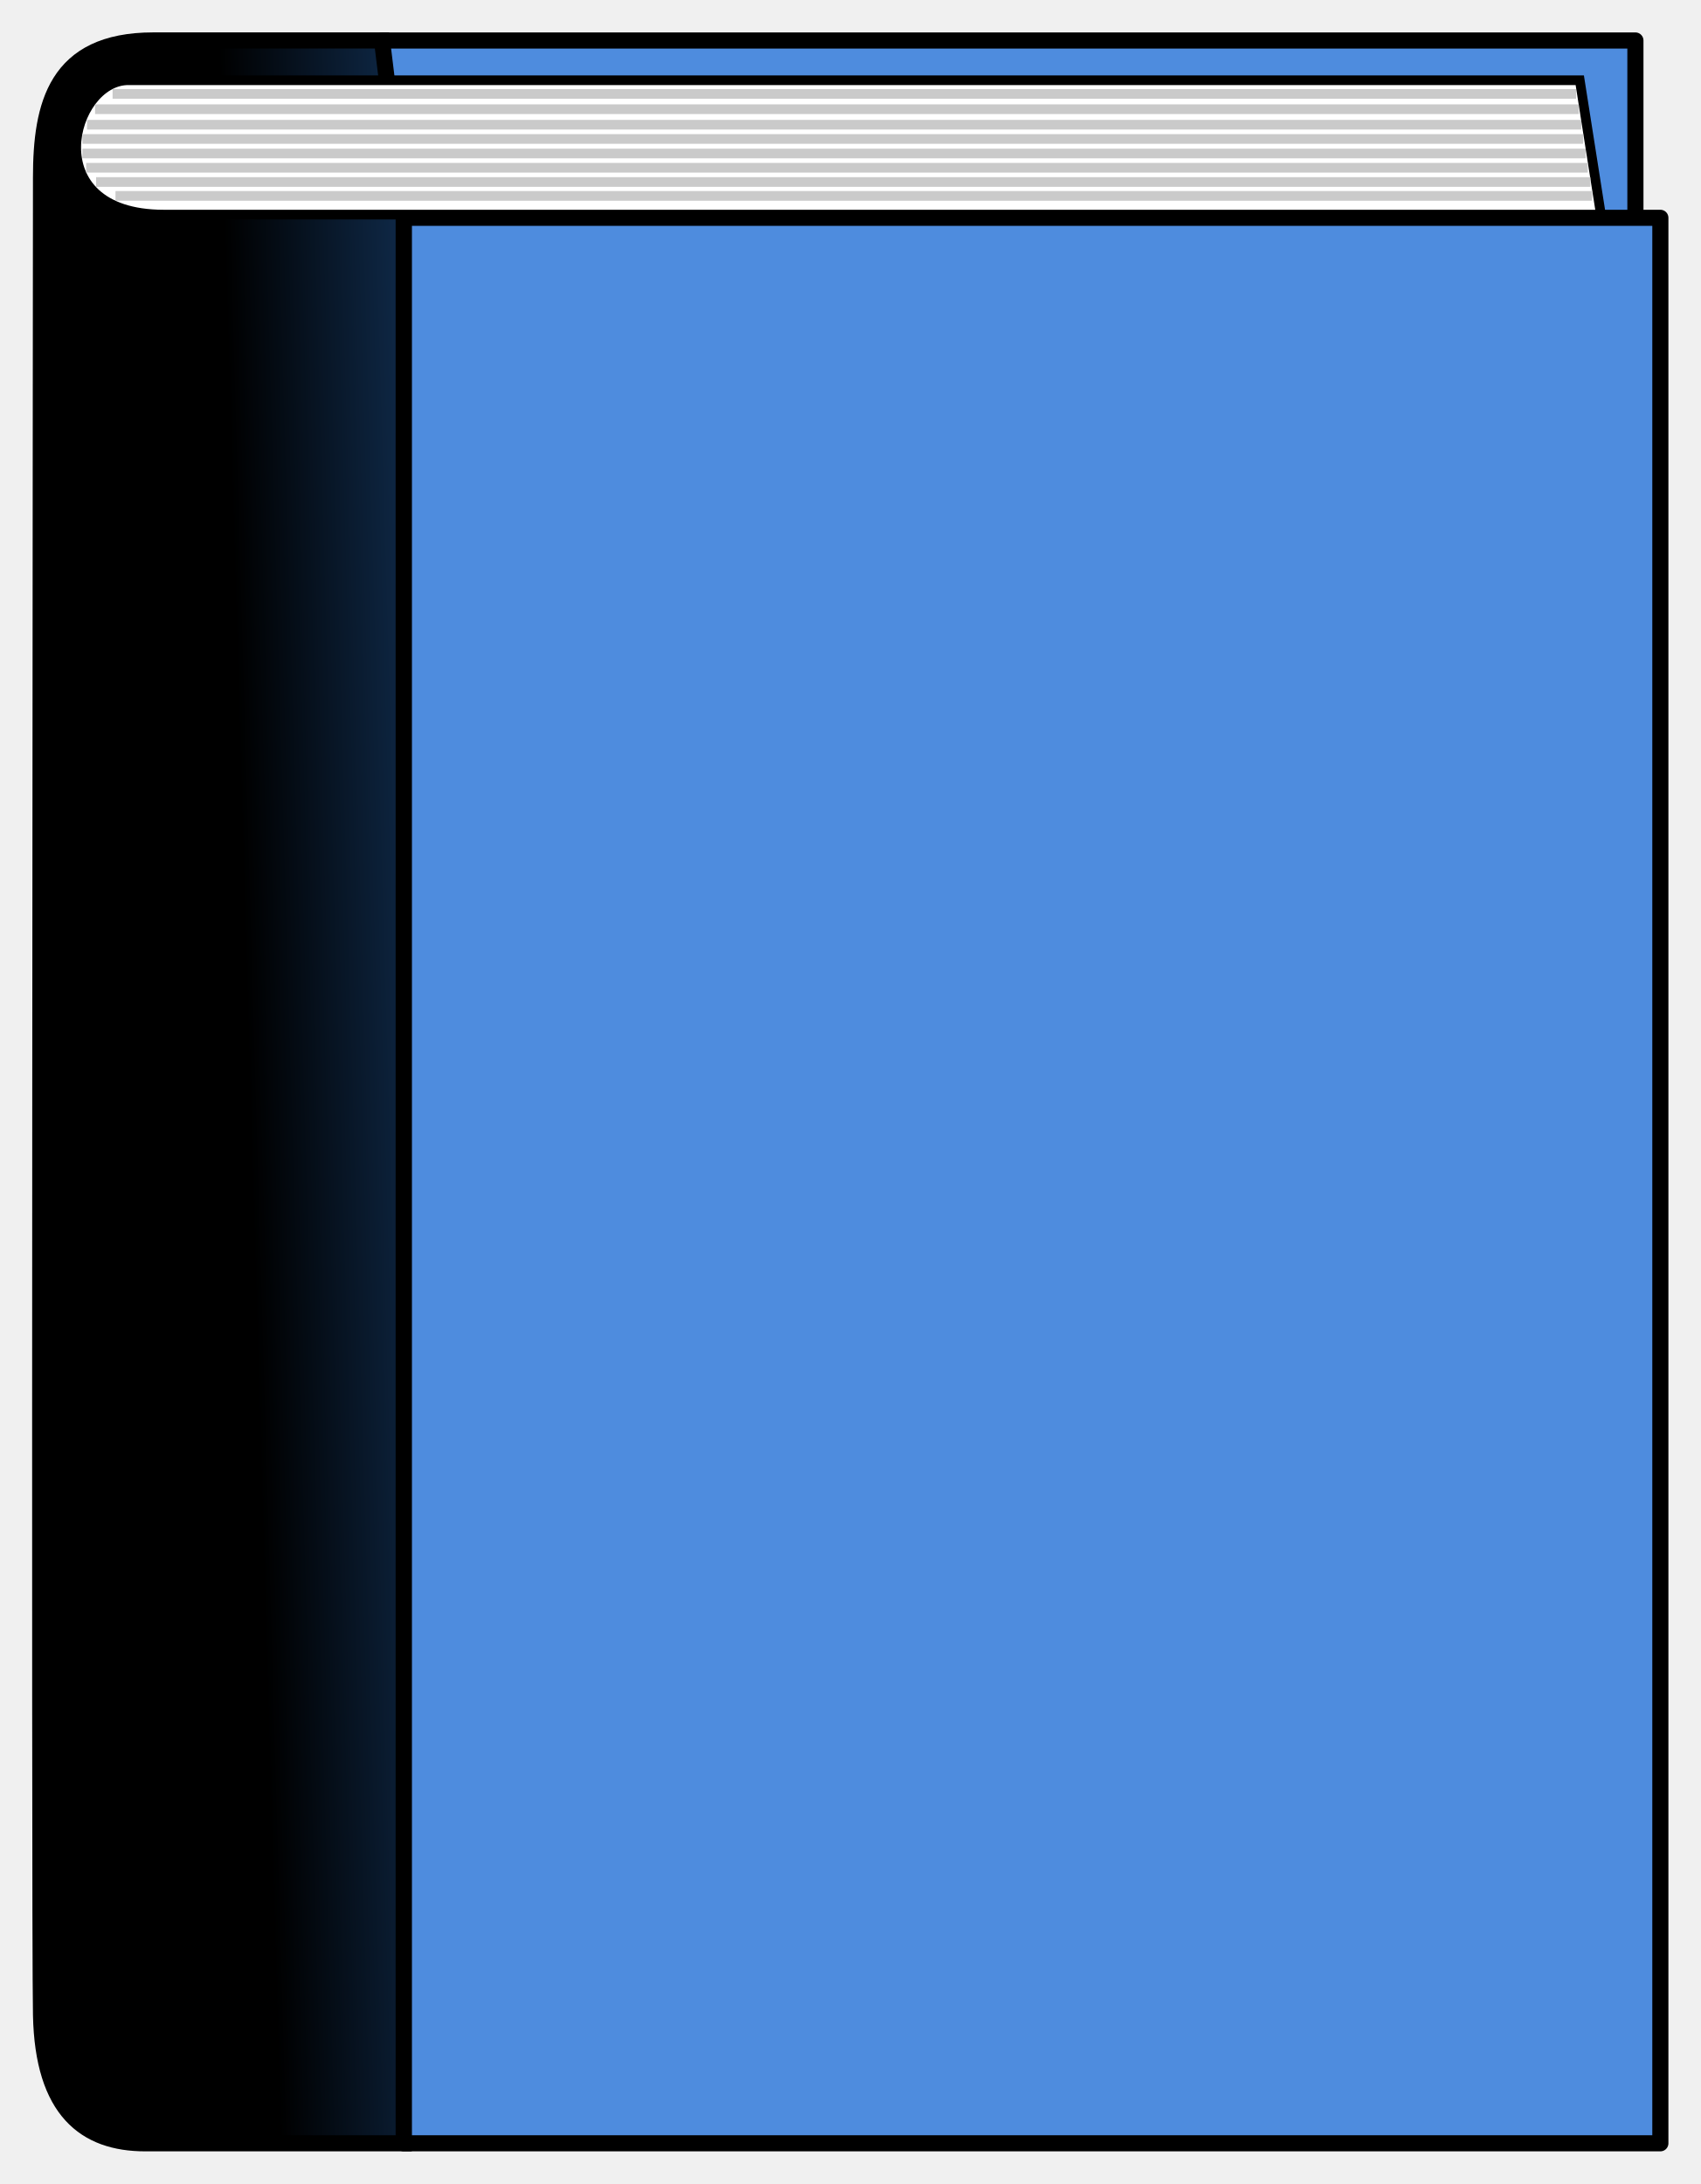
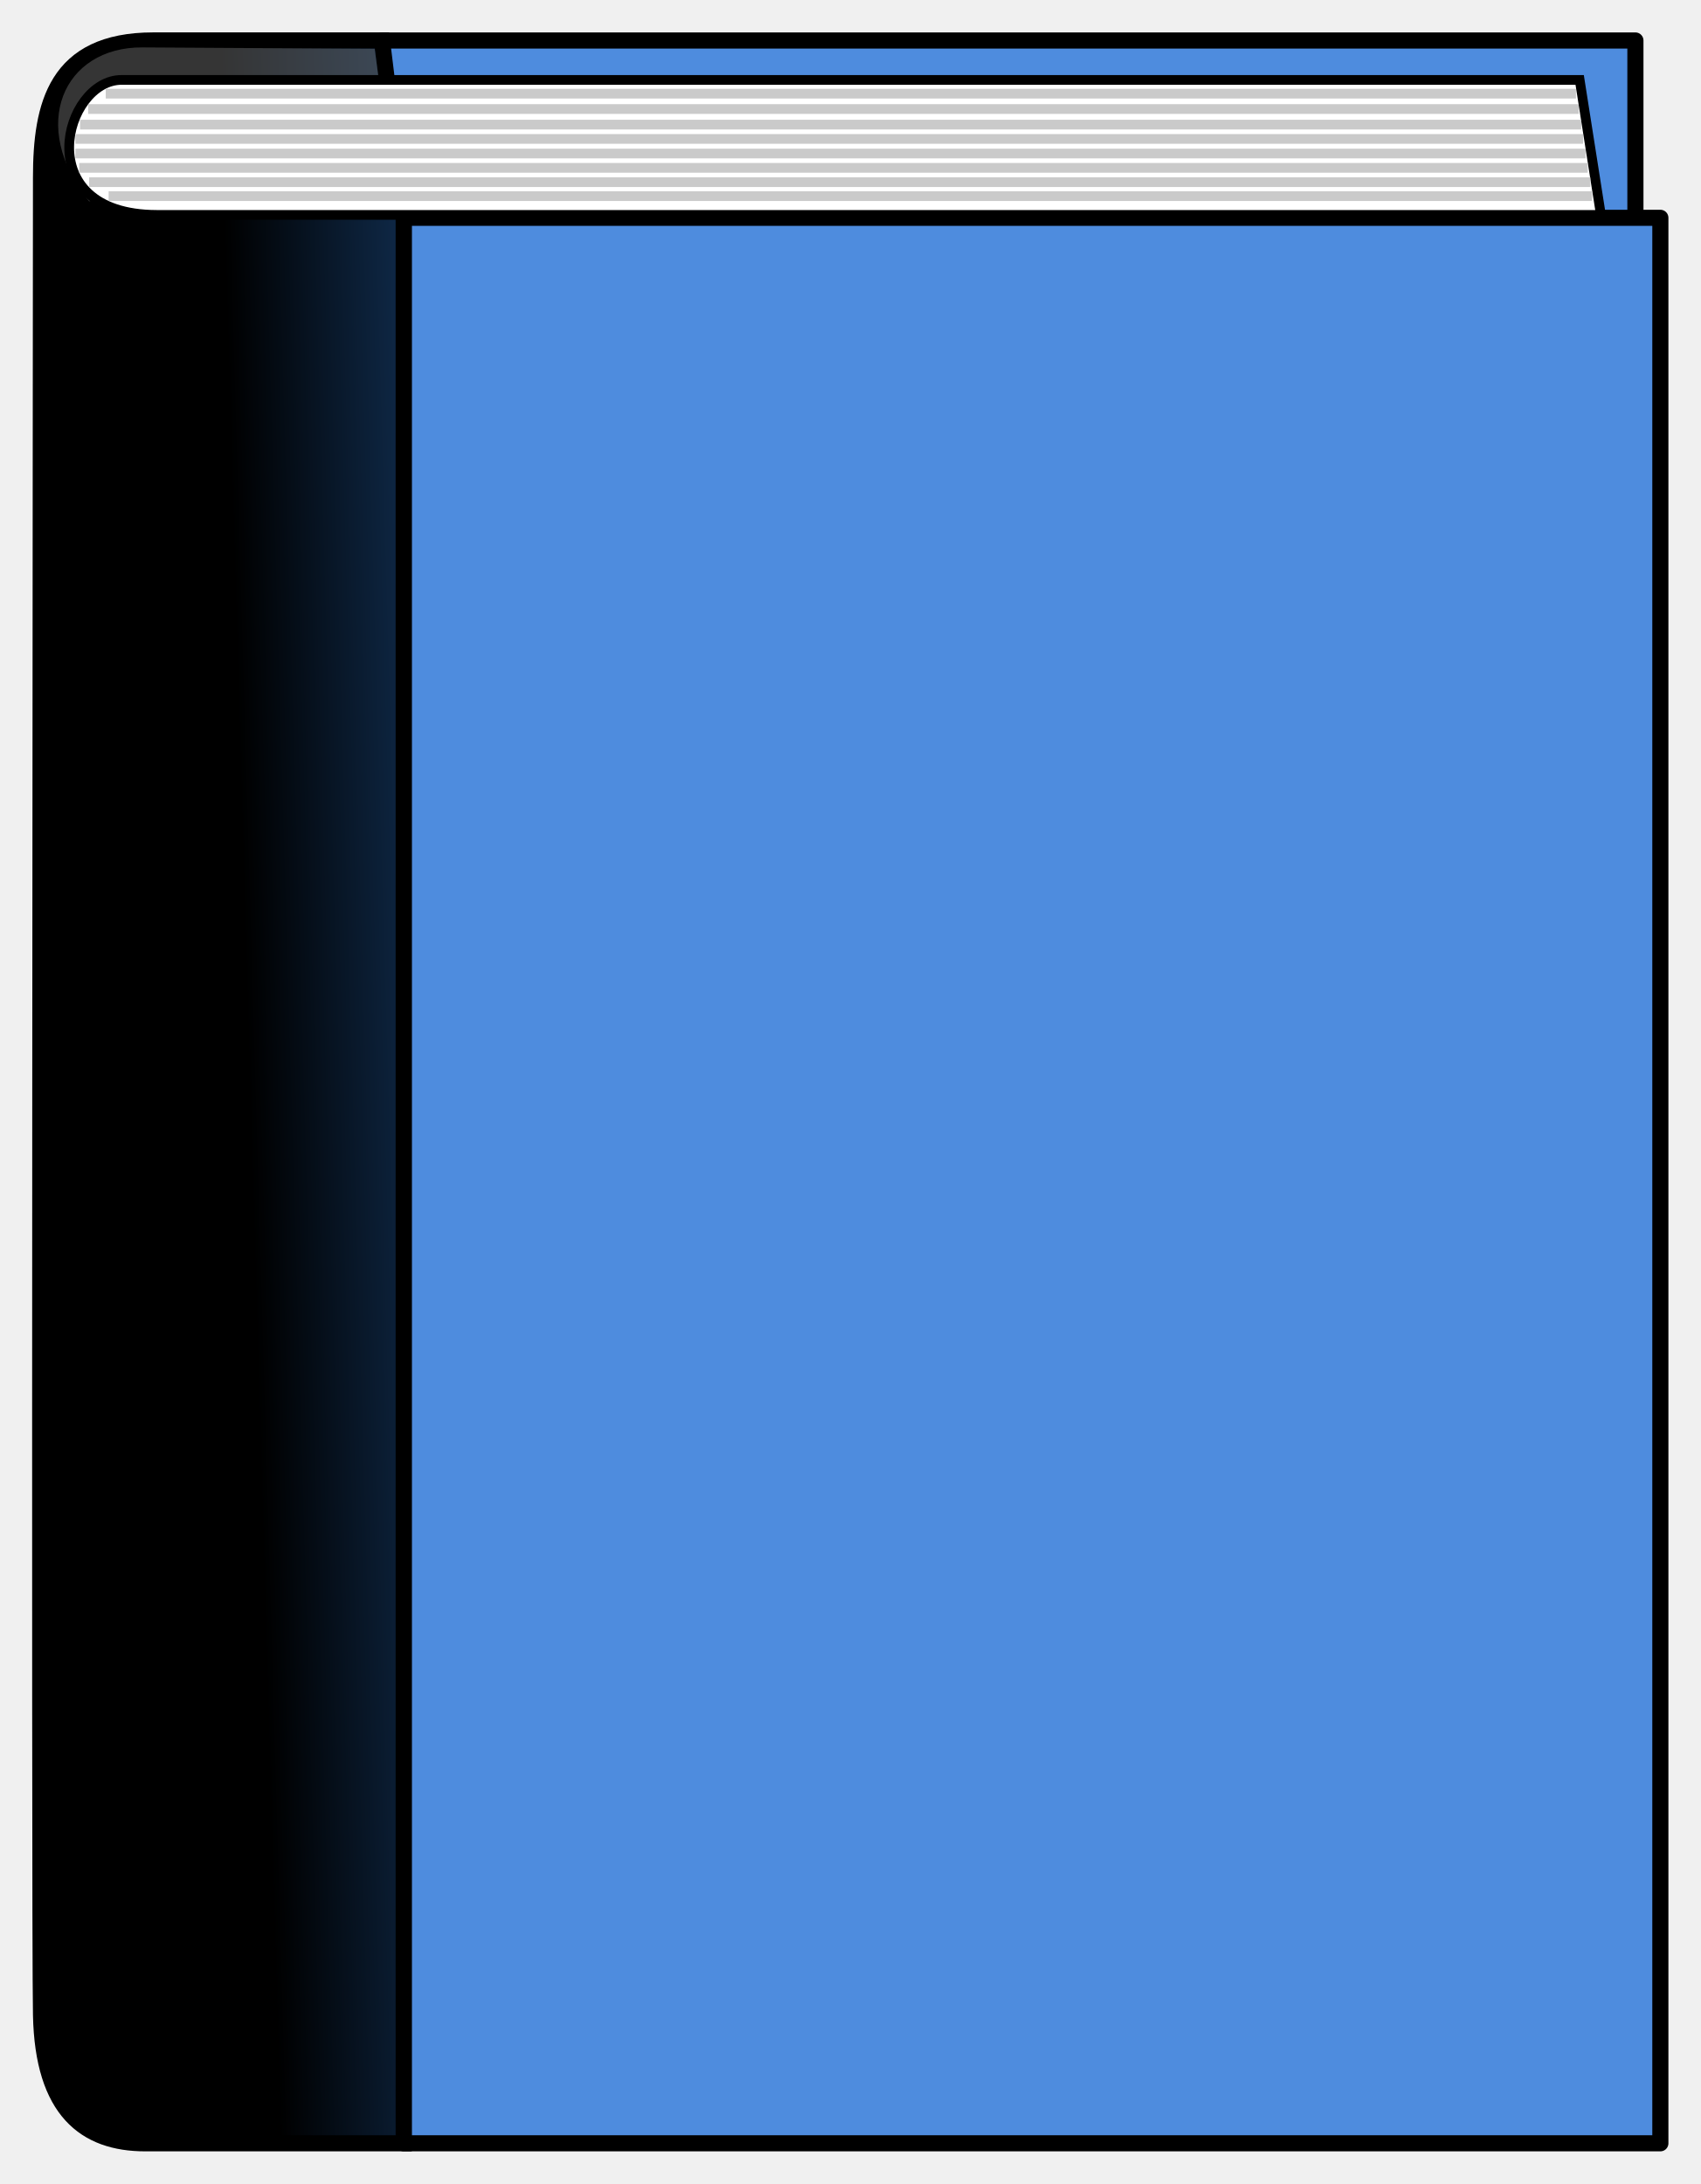
- <svg xmlns="http://www.w3.org/2000/svg" xmlns:xlink="http://www.w3.org/1999/xlink" width="52.755" height="67.752" id="svg2" version="1.1">
+ <svg xmlns="http://www.w3.org/2000/svg" xmlns:xlink="http://www.w3.org/1999/xlink" version="1.1" width="52.755" height="67.752" id="svg2">
  <defs id="defs4">
    <linearGradient id="linearGradient3777">
-       <stop style="stop-color:#000000;stop-opacity:1;" offset="0" id="stop3779" />
-       <stop style="stop-color:#102c4d;stop-opacity:1;" offset="1" id="stop3781" />
+       <stop id="stop3779" style="stop-color:#000000;stop-opacity:1" offset="0" />
+       <stop id="stop3781" style="stop-color:#102c4d;stop-opacity:1" offset="1" />
    </linearGradient>
-     <linearGradient xlink:href="#linearGradient3777" id="linearGradient3787" x1="54.23" y1="69.745" x2="60.24" y2="69.569" gradientUnits="userSpaceOnUse" />
-     <linearGradient xlink:href="#linearGradient3777" id="linearGradient3821" gradientUnits="userSpaceOnUse" x1="54.23" y1="69.745" x2="60.24" y2="69.569" />
+     <linearGradient x1="54.23" y1="69.745" x2="60.24" y2="69.569" id="linearGradient3787" xlink:href="#linearGradient3777" gradientUnits="userSpaceOnUse" />
+     <linearGradient x1="54.23" y1="69.745" x2="60.24" y2="69.569" id="linearGradient3821" xlink:href="#linearGradient3777" gradientUnits="userSpaceOnUse" />
+     <linearGradient x1="54.23" y1="69.745" x2="60.24" y2="69.569" id="linearGradient3800" xlink:href="#linearGradient3777" gradientUnits="userSpaceOnUse" gradientTransform="translate(-44.75,-34.5)" />
  </defs>
-   <g id="layer2" transform="translate(-1.745472,-1.373039)">
-     <g id="g3807" transform="translate(-44.75,-34.5)">
-       <path style="fill:#4e8cde;fill-opacity:1;stroke:#000000;stroke-width:0.5;stroke-linecap:butt;stroke-linejoin:round;stroke-miterlimit:4;stroke-opacity:1;stroke-dasharray:none" d="m 58.345,37.129 38.881,0 0,59.677 -38.536,0 z" id="path3775" />
-       <path id="path2999" d="m 59.018,42.63 38.982,0 0,59.732 -38.982,0 z" style="fill:#4e8cde;fill-opacity:1;stroke:#000000;stroke-width:0.5;stroke-linecap:butt;stroke-linejoin:round;stroke-miterlimit:4;stroke-opacity:1;stroke-dasharray:none" />
-       <path id="path3001" d="m 59.018,42.63 0,59.732 c 0,0 -6.161,0 -8.018,0 -1.857,0 -3.174,-1.005 -3.232,-3.984 -0.058,-2.979 0,-54.764 0,-56.999 0,-2.234 0.446,-4.251 3.482,-4.251 3.036,0 7.095,0 7.095,0 z" style="fill:url(#linearGradient3821);fill-opacity:1;stroke:#000000;stroke-width:0.5;stroke-linecap:butt;stroke-linejoin:miter;stroke-miterlimit:4;stroke-opacity:1;stroke-dasharray:none" />
-       <path id="path3005" d="m 50.486,38.362 45.014,0 0.656,4.168 -44.598,0 c -3.979,-0.01 -2.859,-4.185 -1.072,-4.168 z" style="fill:#ffffff;fill-opacity:1;stroke:#000000;stroke-width:0.3;stroke-linecap:butt;stroke-linejoin:miter;stroke-miterlimit:4;stroke-opacity:1;stroke-dasharray:none" />
-       <path id="path3791" d="m 49.988,38.786 45.397,0" style="fill:none;stroke:#cacaca;stroke-width:0.3;stroke-linecap:butt;stroke-linejoin:miter;stroke-miterlimit:4;stroke-opacity:1;stroke-dasharray:none" />
-       <path style="fill:none;stroke:#cacaca;stroke-width:0.3;stroke-linecap:butt;stroke-linejoin:miter;stroke-miterlimit:4;stroke-opacity:1;stroke-dasharray:none" d="m 49.195,39.742 46.353,0" id="path3793" />
-       <path id="path3795" d="m 49.05,40.635 46.632,0" style="fill:none;stroke:#cacaca;stroke-width:0.3;stroke-linecap:butt;stroke-linejoin:miter;stroke-miterlimit:4;stroke-opacity:1;stroke-dasharray:none" />
-       <path style="fill:none;stroke:#cacaca;stroke-width:0.3;stroke-linecap:butt;stroke-linejoin:miter;stroke-miterlimit:4;stroke-opacity:1;stroke-dasharray:none" d="m 49.476,41.519 46.352,0" id="path3797" />
-       <path style="fill:none;stroke:#cacaca;stroke-width:0.3;stroke-linecap:butt;stroke-linejoin:miter;stroke-miterlimit:4;stroke-opacity:1;stroke-dasharray:none" d="m 49.445,39.261 46.025,0" id="path3799" />
-       <path id="path3801" d="m 49.05,40.184 46.556,0" style="fill:none;stroke:#cacaca;stroke-width:0.3;stroke-linecap:butt;stroke-linejoin:miter;stroke-miterlimit:4;stroke-opacity:1;stroke-dasharray:none" />
-       <path style="fill:none;stroke:#cacaca;stroke-width:0.3;stroke-linecap:butt;stroke-linejoin:miter;stroke-miterlimit:4;stroke-opacity:1;stroke-dasharray:none" d="m 49.167,41.077 46.581,0" id="path3803" />
-       <path id="path3805" d="m 50.078,41.95 45.806,0" style="fill:none;stroke:#cacaca;stroke-width:0.3;stroke-linecap:butt;stroke-linejoin:miter;stroke-miterlimit:4;stroke-opacity:1;stroke-dasharray:none" />
+   <g transform="translate(-1.745472,-1.373039)" id="layer2" style="display:inline">
+     <path d="m 13.595,2.629 38.881,0 0,59.677 -38.536,0 z" id="path3775" style="fill:#4e8cde;fill-opacity:1;stroke:#000000;stroke-width:0.5;stroke-linecap:butt;stroke-linejoin:round;stroke-miterlimit:4;stroke-opacity:1;stroke-dasharray:none" />
+     <path d="m 14.268,8.13 38.982,0 0,59.732 -38.982,0 z" id="path2999" style="fill:#4e8cde;fill-opacity:1;stroke:#000000;stroke-width:0.5;stroke-linecap:butt;stroke-linejoin:round;stroke-miterlimit:4;stroke-opacity:1;stroke-dasharray:none" />
+     <path d="m 14.268,8.13 0,59.732 c 0,0 -6.161,0 -8.018,0 -1.857,0 -3.174,-1.005 -3.232,-3.984 -0.058,-2.979 0,-54.764 0,-56.999 0,-2.234 0.446,-4.251 3.482,-4.251 3.036,0 7.095,0 7.095,0 z" id="path3001" style="fill:url(#linearGradient3800);fill-opacity:1;fill-rule:nonzero;stroke:#000000;stroke-width:0.5;stroke-linecap:butt;stroke-linejoin:miter;stroke-miterlimit:4;stroke-opacity:1;stroke-dasharray:none" />
+     <path d="M 13.367,2.887 13.687,5.25 4.51,7.62 C 2.617,5.278 3.706,2.83 6.161,2.844 z" id="path3770" style="opacity:0.502;fill:#6a6a6a;fill-opacity:1;stroke:none" />
+     <g transform="matrix(1.004611,0,0,1.004611,-0.2370085,-0.0274148)" id="g3804">
+       <path d="m 5.736,3.862 45.014,0 0.656,4.168 -44.598,0 C 2.829,8.02 3.949,3.845 5.736,3.862 z" id="path3005" style="fill:#ffffff;fill-opacity:1;stroke:#000000;stroke-width:0.3;stroke-linecap:butt;stroke-linejoin:miter;stroke-miterlimit:4;stroke-opacity:1;stroke-dasharray:none" />
+       <path d="m 5.238,4.286 45.397,0" id="path3791" style="fill:none;stroke:#cacaca;stroke-width:0.3;stroke-linecap:butt;stroke-linejoin:miter;stroke-miterlimit:4;stroke-opacity:1;stroke-dasharray:none" />
+       <path d="m 4.445,5.242 46.353,0" id="path3793" style="fill:none;stroke:#cacaca;stroke-width:0.3;stroke-linecap:butt;stroke-linejoin:miter;stroke-miterlimit:4;stroke-opacity:1;stroke-dasharray:none" />
+       <path d="m 4.3,6.135 46.632,0" id="path3795" style="fill:none;stroke:#cacaca;stroke-width:0.3;stroke-linecap:butt;stroke-linejoin:miter;stroke-miterlimit:4;stroke-opacity:1;stroke-dasharray:none" />
+       <path d="m 4.726,7.019 46.352,0" id="path3797" style="fill:none;stroke:#cacaca;stroke-width:0.3;stroke-linecap:butt;stroke-linejoin:miter;stroke-miterlimit:4;stroke-opacity:1;stroke-dasharray:none" />
+       <path d="m 4.695,4.761 46.025,0" id="path3799" style="fill:none;stroke:#cacaca;stroke-width:0.3;stroke-linecap:butt;stroke-linejoin:miter;stroke-miterlimit:4;stroke-opacity:1;stroke-dasharray:none" />
+       <path d="m 4.3,5.684 46.556,0" id="path3801" style="fill:none;stroke:#cacaca;stroke-width:0.3;stroke-linecap:butt;stroke-linejoin:miter;stroke-miterlimit:4;stroke-opacity:1;stroke-dasharray:none" />
+       <path d="m 4.417,6.577 46.581,0" id="path3803" style="fill:none;stroke:#cacaca;stroke-width:0.3;stroke-linecap:butt;stroke-linejoin:miter;stroke-miterlimit:4;stroke-opacity:1;stroke-dasharray:none" />
+       <path d="m 5.328,7.45 45.806,0" id="path3805" style="fill:none;stroke:#cacaca;stroke-width:0.3;stroke-linecap:butt;stroke-linejoin:miter;stroke-miterlimit:4;stroke-opacity:1;stroke-dasharray:none" />
    </g>
  </g>
</svg>
